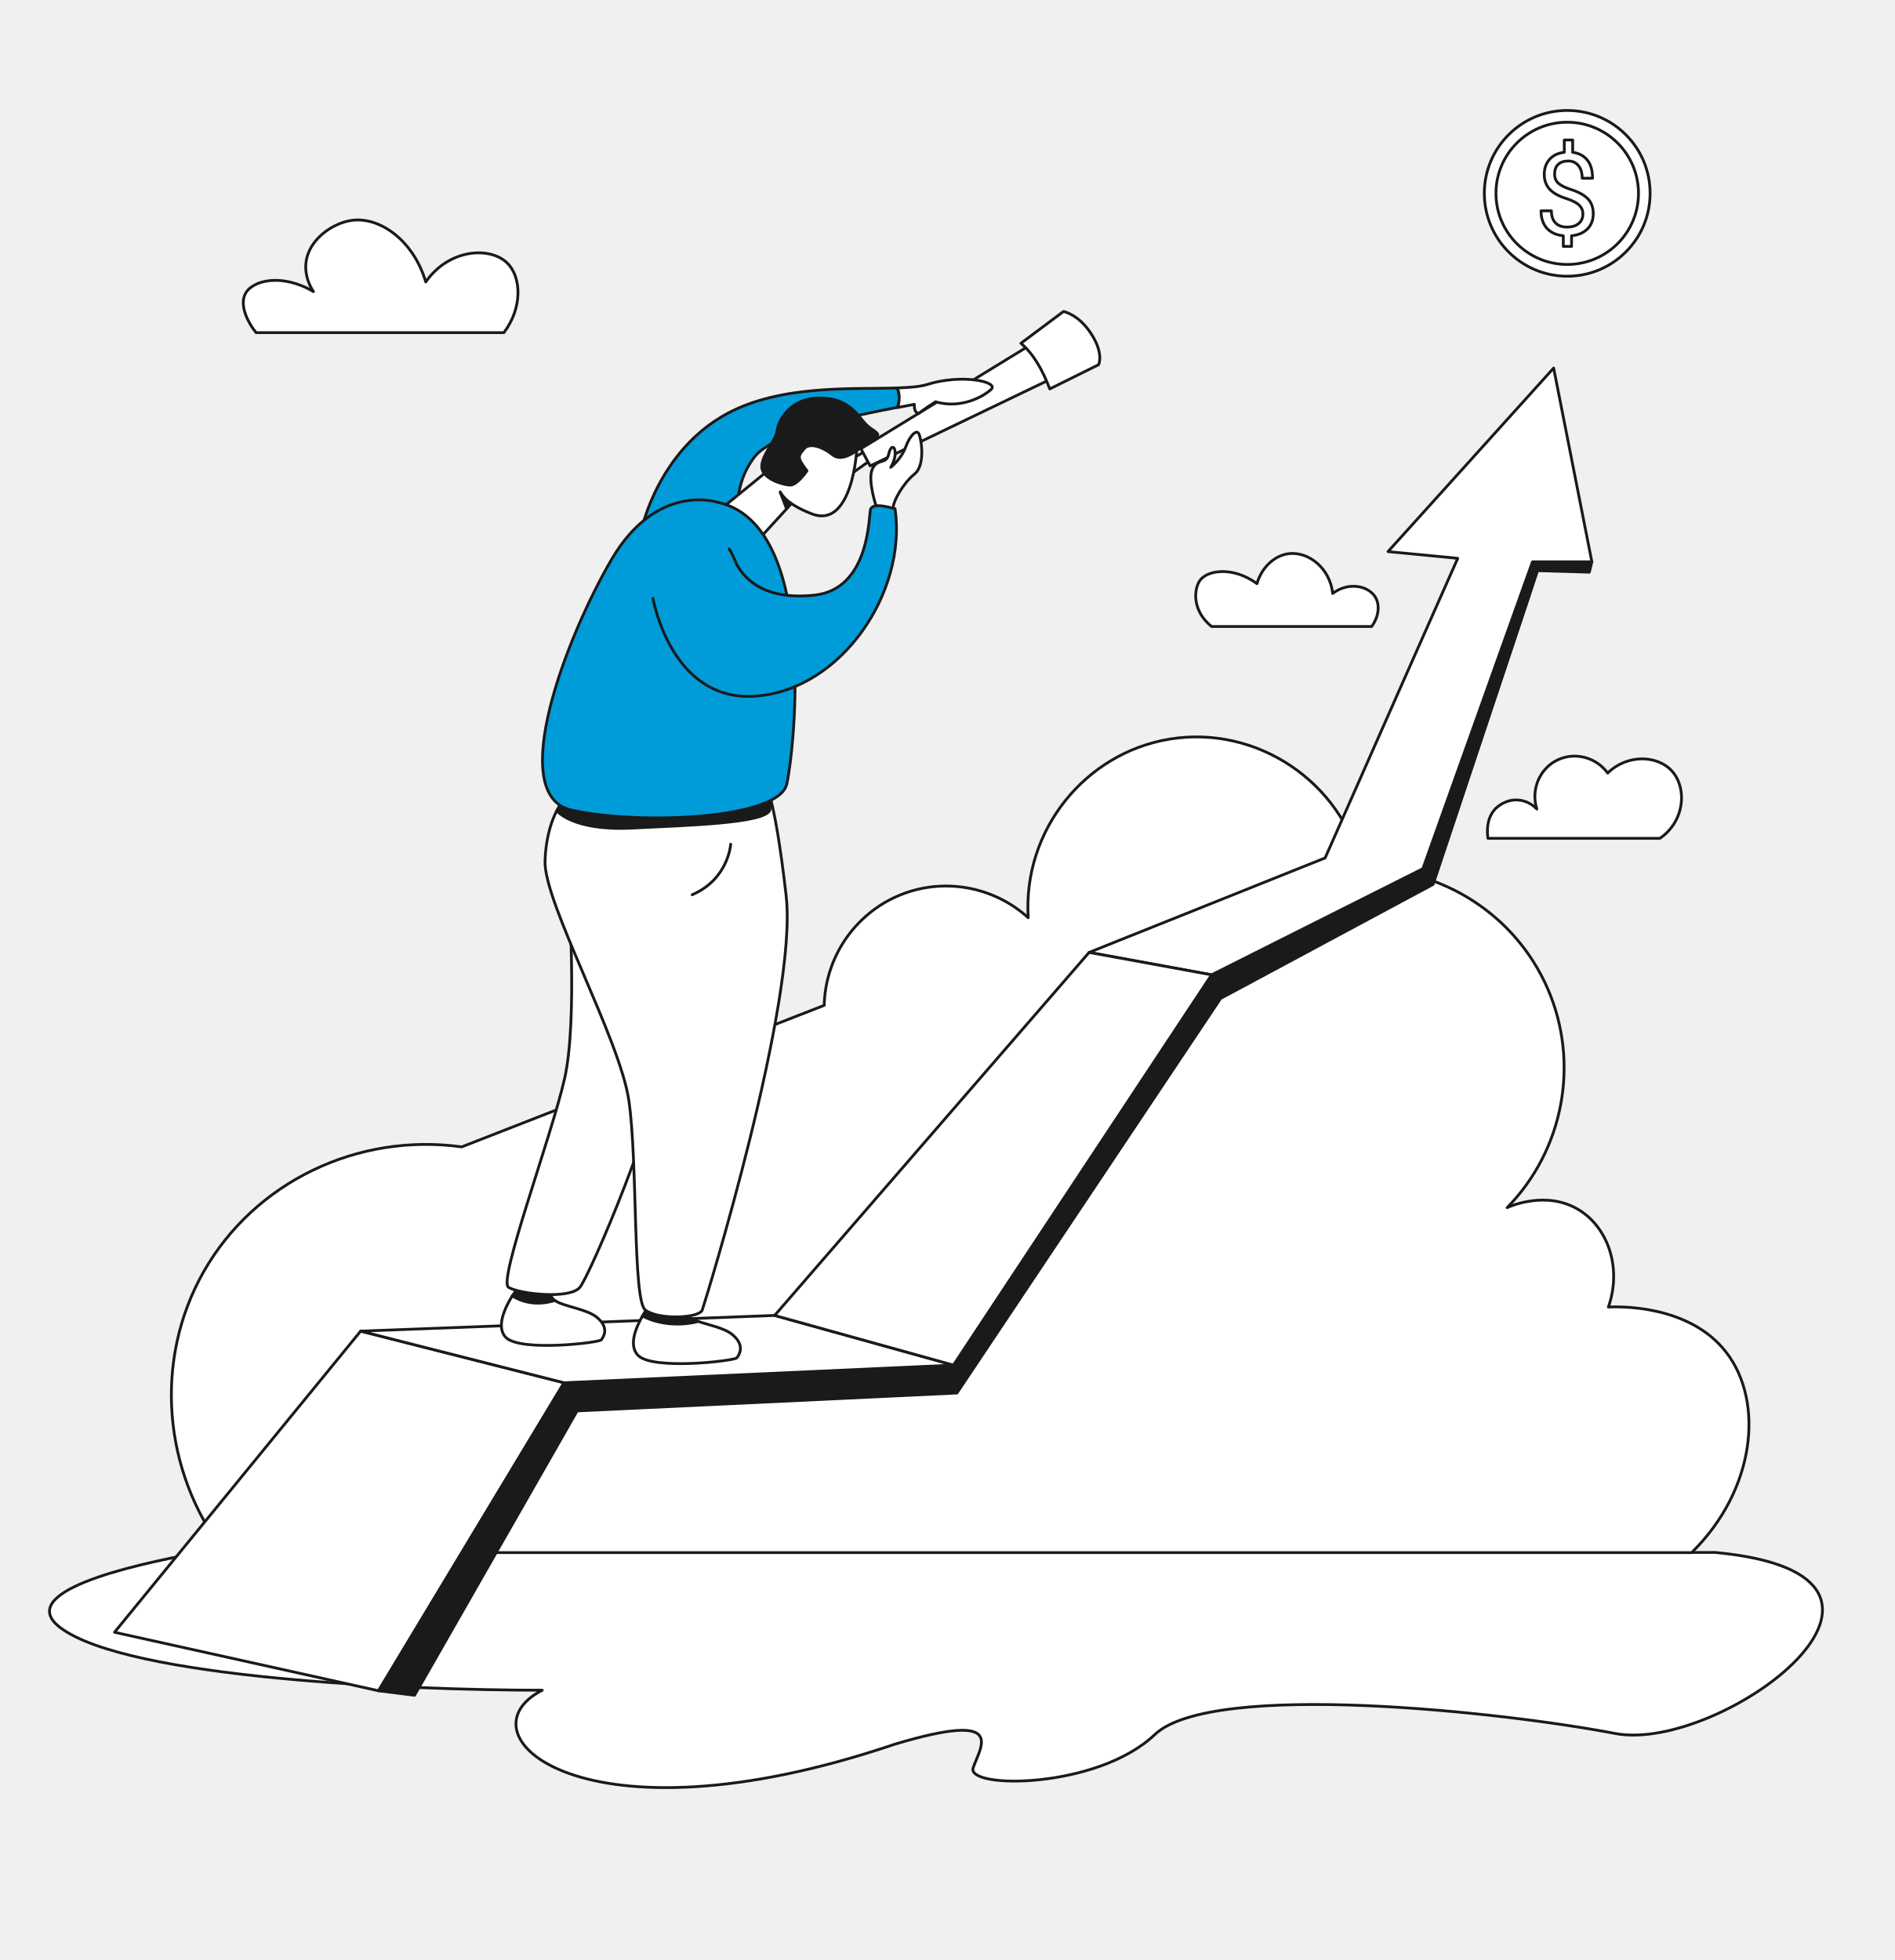
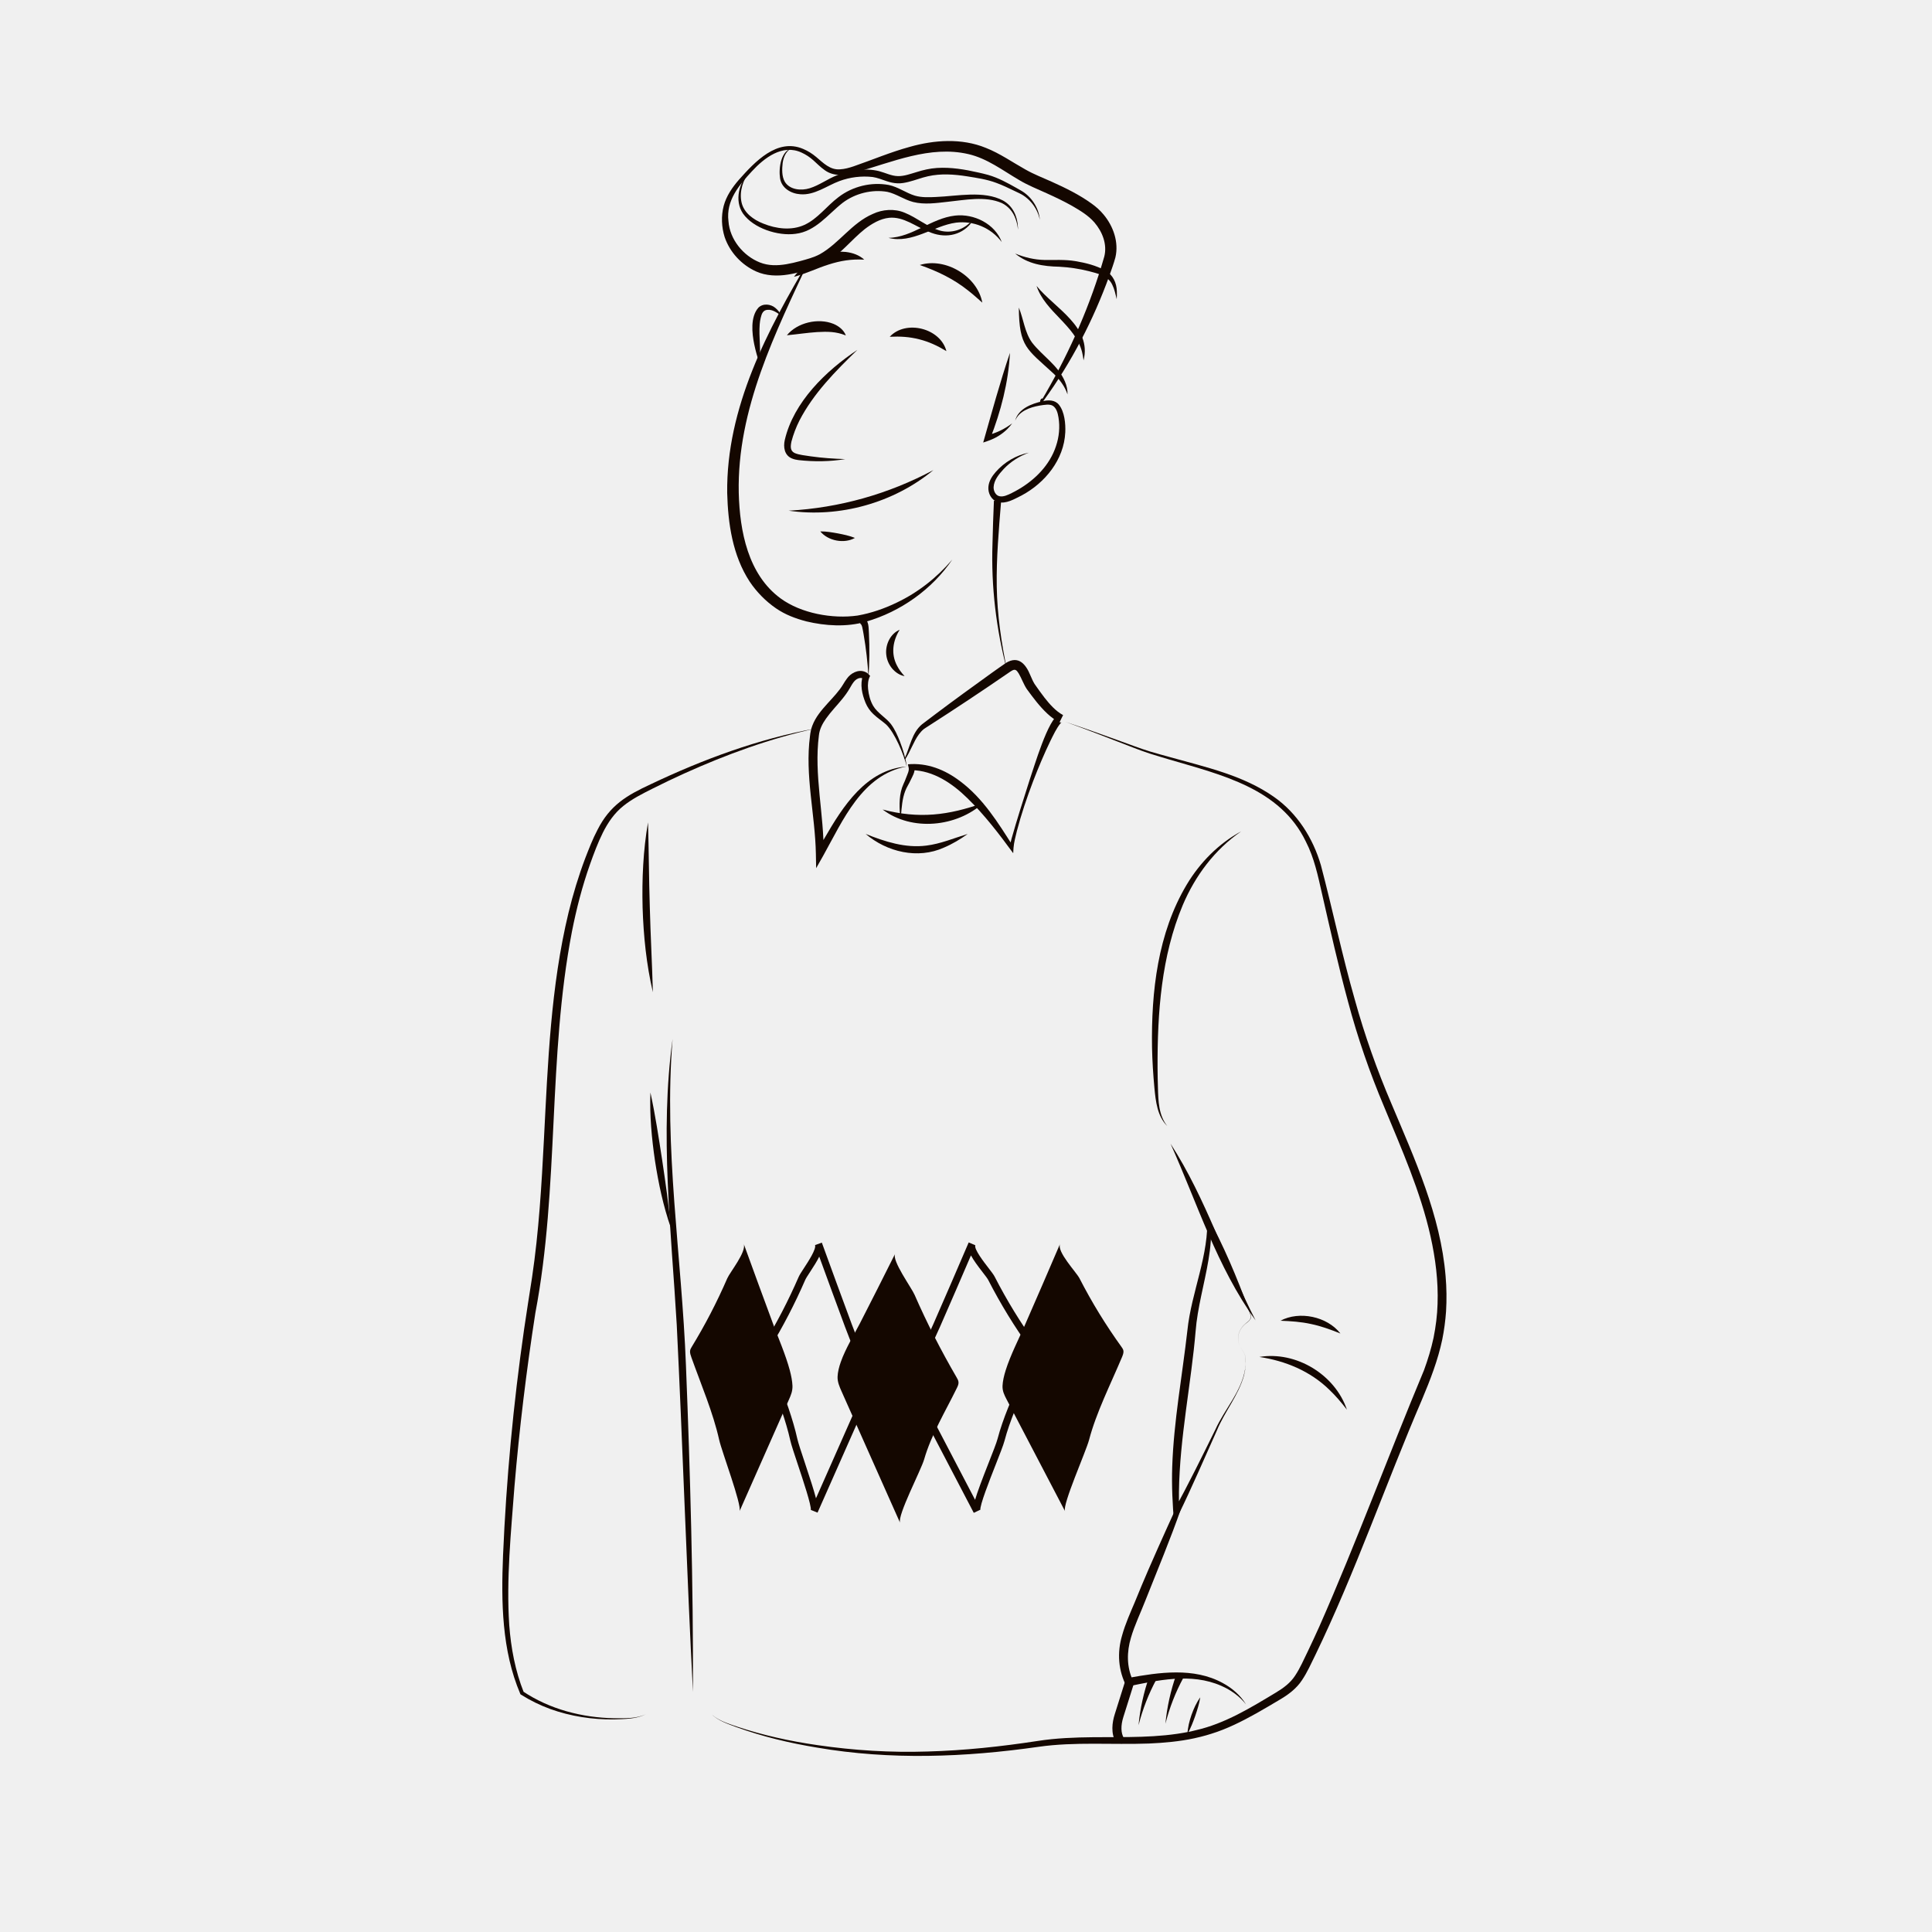
- <svg xmlns="http://www.w3.org/2000/svg" version="1.1" id="Layer_1" x="0px" y="0px" viewBox="0 0 1353 1400" style="enable-background:new 0 0 1353 1400;" xml:space="preserve">
-   <style type="text/css">
- 	.st0{fill:#FFFFFF;stroke:#1A1A1A;stroke-width:2;stroke-linecap:round;stroke-linejoin:round;stroke-miterlimit:10;}
- 	.st1{fill:#1A1A1A;stroke:#1A1A1A;stroke-width:2;stroke-linecap:round;stroke-linejoin:round;stroke-miterlimit:10;}
- 	.st2{fill:#009CD9;stroke:#1A1A1A;stroke-width:2;stroke-linecap:round;stroke-linejoin:round;stroke-miterlimit:10;}
- 	.st3{display:none;}
- 	
- 		.st4{display:inline;fill:#FFFFFF;stroke:#1A1A1A;stroke-width:2;stroke-linecap:round;stroke-linejoin:round;stroke-miterlimit:10;}
- 	.st5{display:inline;}
- 	
- 		.st6{display:inline;fill:#1A1A1A;stroke:#1A1A1A;stroke-width:2;stroke-linecap:round;stroke-linejoin:round;stroke-miterlimit:10;}
- </style>
+ <svg xmlns="http://www.w3.org/2000/svg" version="1.1" id="Layer_1" x="0px" y="0px" viewBox="0 0 2000 2000" enable-background="new 0 0 2000 2000" xml:space="preserve">
  <g>
-     <path class="st0" d="M1225.1,1108.9H143.2c-52.6,9.4-133.4,28.7-100,53.8c48.2,36.1,247.5,44.6,344.1,44.6   c-61.1,31.3,28,114.4,252,38.5c80.7-24.1,61,1.6,55.8,16.9s88.7,15.3,129.7-23.7c40.9-38.9,249.3-16.1,328.8-0.8   C1229.3,1252.7,1401,1125.3,1225.1,1108.9z" />
-     <path class="st0" d="M1233.1,966.1c-26.6-34.7-77.8-32.8-84.3-32.5c9.8-27.8-0.2-57.1-21.7-69.8c-22.7-13.4-48-2.4-50.6-1.2   c40.5-41.4,52-103.6,28.9-156.5c-22.8-52.4-75.2-86.2-132.5-85.5c-14.4-62.2-75.2-102.8-137.3-92.7   c-60.7,9.9-105.1,65.3-101.2,127.6c-25.2-22.8-61.5-29-92.7-15.7c-31.4,13.4-52.2,44.1-53,78.3c-86.3,33.7-172.6,67.4-258.9,101.1   c-74.7-10.3-148,25.3-184.3,89.1c-35.8,63-29.4,142.5,15.1,200.7h1047.7C1253.9,1064.1,1260.2,1001.3,1233.1,966.1z" />
    <g>
-       <polygon class="st0" points="257.6,950.8 81.8,1165.9 270.4,1207.7 402.9,987.7   " />
-       <polygon class="st1" points="1094.6,401.3 1082.4,435.4 1016.3,620.5 865.4,696.3 681,975.1 402.9,987.7 270.4,1207.7     296.1,1210.9 412.2,1007.8 683.5,995 871.8,713.2 1023.6,631.7 1090.7,430.3 1098.2,407.6 1125.7,408.4 1135.2,408.7 1137,401.3       " />
-       <polygon class="st0" points="1016.3,620.5 1082.4,435.4 1094.6,401.3 1137,401.3 1109.7,262.9 991.4,394 1041.2,398.8 1003,485     946.5,612.8 777.9,680.3 865.4,696.3   " />
-       <polygon class="st0" points="681,975.1 553.3,939.6 257.6,950.8 402.9,987.7   " />
-       <polygon class="st0" points="865.4,696.3 777.9,680.3 553.3,939.6 681,975.1   " />
-     </g>
-     <path class="st0" d="M1185.6,598.8c-40.9,0-81.9,0-122.8,0c0,0-2.6-13,5.3-21.1c0.9-0.9,7.3-7.2,16.8-6.2   c7.2,0.7,11.6,5.1,12.8,6.4c-4.5-14.1,2.2-29.4,15.3-35.3c12.2-5.6,27.2-1.6,35.3,9.6c13.9-13.6,35-12.8,45.4-2   C1205.2,562.2,1203.7,586.4,1185.6,598.8z" />
-     <path class="st0" d="M865.4,447.5c36.6,0,77.7,0,114.3,0c5-6.7,6.1-15.1,2.7-20.9c-4.9-8.2-19.2-11.3-30.5-2.7   c-2-18.3-17.5-30.2-31.6-28.4c-10.2,1.4-19.2,9.9-22.5,21.4c-17.4-12.8-36.4-9.7-41.2-1.6C852.3,422.5,852.3,437.1,865.4,447.5z" />
-     <path class="st0" d="M182.9,237.6c59,0,118,0,177,0c13.4-17.7,12.6-39.6,2.5-49.6c-12.1-12.1-41.7-10.5-58.3,13.4   c-8.8-29.8-33.1-47.1-53.5-43.9c-13.2,2.1-30.4,13.6-32.1,30.5c-0.9,9.2,3,16.7,5.4,20.3c-22.1-13.1-43.5-8.5-48.7,1.6   C171.4,217.1,175.5,228.3,182.9,237.6z" />
-     <g>
-       <polygon class="st0" points="621.1,320.5 605.9,329.3 607.7,338.7 623.9,327.2   " />
-       <polygon class="st0" points="614.9,320.5 763.7,229.4 780.8,256.2 621.5,332.8   " />
-       <path class="st0" d="M729.2,245.2c9.3,7.9,15.6,19.5,20.6,32.6l34.9-17.3c0,0,3.9-7.8-5.2-21.9c-9.1-14.2-19.9-16.1-19.9-16.1    L729.2,245.2z" />
-       <path class="st2" d="M640.9,277.1c-32,1.1-82.6-2.5-121.3,18.2C470,321.9,458.3,378,458.3,378l69.2-4.2c0,0-5.4-25.5,11.4-47.4    c14-18.1,74.6-30.2,102-35.4C642.7,286.7,642.6,281.7,640.9,277.1z" />
-       <path class="st0" d="M662.7,274.5c-5.3,1.7-12.8,2.3-21.7,2.6c1.7,4.6,1.7,9.5,0.1,14c5.7-1.1,9.9-1.9,12-2.3    c-0.4,6.8,3.3,6.4,3.3,6.4s2.2-2.1,11.8-8.2c17.9,5.2,33.7-3.4,39.7-8.8C713.8,272.7,687.2,266.9,662.7,274.5z" />
-       <path class="st1" d="M396.3,928.9c-1.5-1.1-2.5-2.3-2.7-3.7c-1-7.8-24.6-4.1-24.6-4.1s-1.3,1.8-3.1,4.6    C375.1,931.5,386.2,932.1,396.3,928.9z" />
-       <path class="st0" d="M426.4,941c-7.3-6.1-23.6-7.6-30.1-12.1c-10.1,3.2-21.1,2.6-30.4-3.3c-4.6,7.4-12,21.9-4.7,29.6    c10.1,10.6,66.8,3.9,68.3,1.8S435.5,948.6,426.4,941z" />
-       <path class="st1" d="M498.7,943.8c-5.2-1.8-9.2-3.8-9.6-6.9c-1.1-8-25.4-4.3-25.4-4.3s-2.3,3-4.8,7.3    C470.5,946.1,485.8,947.2,498.7,943.8z" />
-       <path class="st0" d="M523.1,953.3c-5.6-4.7-16.5-6.8-24.4-9.4c-13,3.4-28.2,2.2-39.8-3.9c-4.6,8.1-10.1,20.8-3.3,28    c10.4,11,69,4,70.7,1.9C527.9,967.7,532.5,961.1,523.1,953.3z" />
-       <path class="st0" d="M405.9,633.7c0,0,7,94.7-2.7,137s-47.6,144-40,148.8s43.8,8.8,51,0s57.5-126,61.7-173    S405.9,633.7,405.9,633.7z" />
-       <path class="st0" d="M402.1,572.2c0,0-11.8,13.1-12.8,42.7c-1.1,29.6,53.5,127,59.9,171.4s2.6,142.2,11.7,149.4s38.6,6,40.7,0    s68.5-220.6,59.9-296S546,558.9,546,558.9L402.1,572.2z" />
-       <path class="st0" d="M521.9,603c0,0-1.5,24.9-27.5,36.1" />
-       <path class="st1" d="M397.7,579.1c0,0,11.1,14.5,53.5,12.4s94.3-3.5,98.6-12.7c1.4-10.6,1.4-10.6,1.4-10.6l-3.8-5    c0,0-143.6,4.3-143.6,5.4S397.7,579.1,397.7,579.1z" />
-       <path class="st0" d="M557.3,351.4c0,0,2.9,8,21.7,15.3c29.4,12.6,33.5-44.7,32.9-48.7c-0.5-4-4.8-15.3-28.4-16.3    S548.7,336,548.7,336s-36.9,30.2-38,30.8l29.7,20.1l24.8-27.1" />
-       <path class="st1" d="M557.4,351.9l4,10.5l3.4-2.3C562.1,359.6,560.1,355.5,557.4,351.9z" />
-       <path class="st1" d="M576.4,336.3c0,0-7,10.4-12.2,10.2c-5.2-0.2-19.9-4.6-20.1-13s10.2-19.1,11-26.1s9.6-24.1,32.3-23.1    s26.1,16.1,34.3,21.5s5.8,5.2,0,8.8c-5.8,3.6-18.5,17.1-27.1,10.2c-8.6-6.8-16.8-8.1-19.9-4.6    C569.9,325.7,568.9,326.5,576.4,336.3z" />
-       <path class="st0" d="M625.8,361.5c0,0-6.3-18.6-2.7-26.5s9.9-2.9,11.6-10.4c1.7-7.5,4.8-5.8,4.7-0.7c-0.1,5.1-3.2,9.9-3.2,9.9    s7.2-5.4,10.6-14.3c3.3-8.9,7.5-12.2,9.2-10.2s5.6,22.5-2.8,29.3S638.1,358,638,362.3C637.9,366.5,625.8,361.5,625.8,361.5z" />
-       <path class="st2" d="M511.9,358.6c0,0-42.8-13.9-74.9,40.7s-76,168.6-28.9,179.3s148.3,7,153.9-18.7S585,373.4,511.9,358.6z" />
-       <path class="st2" d="M466.4,427.4c0,0,12.8,74.7,73.9,69.8c61-4.8,107.6-74.4,99-133.8c-13.4-3.7-15.9-2.1-17.4,0    s0.5,57.3-40.1,61.7c-40.5,4.4-52-16.1-55.4-21.5c-4.6-11-5.6-11.4-5.6-11.4" />
+       <path fill="#140700" d="M838.66,267.33C802.83,344,762.88,423.53,764.75,510.2c1.01,39.8,9.68,84.55,43.23,109.2    c21.18,15.58,53.92,21.52,79.82,17.82c14.03-2.49,27.68-7.2,40.5-13.41c21.9-10.4,41.48-25.78,57.5-44.53    c-20.86,30.78-53.55,54.02-89.5,64.32c-19.86,5.74-41.8,4.39-61.74-0.38c-11.06-2.94-21.68-6.88-31.26-13.49    c-10.74-7.39-20.01-16.86-27.28-27.7c-17.65-27.02-22.4-60.09-23.23-91.64C751.75,422.04,794.54,341.25,838.66,267.33    L838.66,267.33z" />
    </g>
    <g>
-       <ellipse class="st0" cx="1119.4" cy="138.1" rx="59.2" ry="59.2" />
-       <ellipse class="st0" cx="1119.4" cy="138.1" rx="50.9" ry="50.8" />
+       <path fill="#140700" d="M887.55,362.2c-22.61,21.93-45.52,45.1-60.01,73.2c-3.48,6.92-6.27,14.25-8.21,21.56    c-1.12,5.2-1.43,9.66,3.19,11.98c5.02,2.18,11.17,2.46,16.65,3.44c11.89,1.69,23.77,2.49,35.82,2.89    c-15.93,2.63-32.22,2.81-48.46,1.01c-2.1-0.28-4.33-0.68-6.61-1.64c-7.92-3.17-9.2-11.78-7.52-19.15    C821.48,416.24,855.07,383.76,887.55,362.2L887.55,362.2z" />
+     </g>
+     <g>
+       <path fill="#140700" d="M816.43,528.66c52.6-2.94,103.37-17.23,149.83-42.05C925.37,520.54,869,536.32,816.43,528.66    L816.43,528.66z" />
+     </g>
+     <g>
+       <path fill="#140700" d="M1050.84,435.51c3.26-12.43,17.03-17.64,28.4-20.14c5.81-1.48,12.85-1.56,16.96,3.62    c5.84,7.2,7,19.67,6.57,28.62c-1.33,28.26-20.95,52.32-45.17,65.27c-7.45,3.61-16.1,9.21-24.85,6.78    c-6.56-1.94-10.15-9.23-9.56-15.67c0.48-6.02,3.81-11.08,7.57-15.39c8.88-10.17,21.32-17.5,34.39-20.01    c-9.98,3.61-18.98,9.37-26.07,16.85c-4.96,5.41-10.11,11.49-10.5,18.84c-0.12,3.91,2.02,8.47,5.93,9.38    c4.23,0.99,8.82-1.29,12.85-3.28c2.31-1.13,4.56-2.38,6.78-3.65c17.46-10.09,32.64-25.46,39.01-44.87    c3.22-9.52,4.25-19.81,2.59-29.72c-0.72-4.44-2.01-9.48-5.72-11.97c-3.3-2.21-8.91-1.08-13.93-0.3    C1066.15,421.66,1055.1,425.44,1050.84,435.51L1050.84,435.51z" />
+     </g>
+     <g>
+       <path fill="#140700" d="M894.04,639.01c5.74,3.73,5.02,10.9,5.47,16.69c0.75,15.07,0.58,30.23-0.46,45.25    c-0.83-15-2.52-29.87-5.1-44.63c-0.38-1.99-0.9-5.3-1.38-7.14c-0.42-1.51-0.99-3.2-2.24-3.69    C890.33,645.48,894.04,639.01,894.04,639.01L894.04,639.01z" />
+     </g>
+     <g>
+       <path fill="#140700" d="M1036.36,518.8c-2.39,29.37-5.01,58.74-4.53,88.21c0.46,29.47,4.79,58.77,10.86,87.61    c-11.44-42.96-16.8-87.46-15.26-131.93c0.28-14.81,0.88-29.59,1.48-44.35L1036.36,518.8L1036.36,518.8z" />
+     </g>
+     <g>
+       <path fill="#140700" d="M849.16,550.1c6.47-0.04,12.07,1.01,18.17,2.07c6.08,1.21,11.67,2.28,17.68,4.68    C873.99,563.16,857.16,559.96,849.16,550.1L849.16,550.1z" />
+     </g>
+     <g>
+       <path fill="#140700" d="M952.19,274.33c26.46-8.26,59.66,11.67,64.69,38.96c-5.22-4.62-9.94-8.88-14.9-12.72    C986.88,288.58,970.51,280.79,952.19,274.33L952.19,274.33z" />
+     </g>
+     <g>
+       <path fill="#140700" d="M1005.12,231.2c-10.95,13.36-28.17,15.65-43.72,8.67c-13.52-5.27-25.98-15.87-40.99-14.41    c-9.25,0.94-17.8,6.04-25.19,11.69c-13.72,10.88-25.39,26.45-41.26,35.34c-7.1,3.94-15.2,6.23-22.74,8.3    c-5.02,1.35-10.17,2.63-15.51,3.44c-10.79,1.76-22.74,1.41-32.92-3.2c-15.17-6.83-27.28-19.91-32.64-35.64    c-3.22-10.35-3.73-21.64-1.01-32.17c2.74-10.39,9.01-19.34,15.89-27.27c16.28-18.26,39.34-43.27,66.34-31.81    c4.96,2.07,9.5,4.95,13.54,8.35c7.46,6.28,14.46,13.65,24.72,12.79c4.64-0.22,9.35-1.53,14.07-3.11    c19.27-6.65,38.36-14.78,58.16-20.16c25.36-7.21,53.65-9.17,78.65,1.06c14.51,5.68,27.83,15.06,40.97,22.38    c8.82,5.03,18.01,8.51,27.22,12.67c14.19,6.38,28.58,13.4,41.38,22.66c4.55,3.26,8.83,7.04,12.38,11.38    c10.09,12.05,15.88,28.64,12.2,44.32c-1.71,6.36-4.02,12.57-6.19,18.78c-16.57,45.93-39.28,89.73-67.98,129.26    c0,0-1.12,1.56-1.12,1.56c-0.21,0.27-0.31,0.48-0.68,0.88c-0.36,0.3-0.88,0.61-1.45,0.26c-0.44-0.33-0.48-0.59-0.56-0.98    c-0.05-1.62,0.53-3.37,2.24-3.89c0,0,0.34,1.16,0.34,1.16c-0.81,0.28-1.19,1.71-1.02,2.44c-0.01,0.08,0.14,0.11-0.15-0.14    c-0.25-0.18-0.52-0.07-0.62-0.03c0.73-1.28,4.38-7.48,5.23-8.95c25.6-44.49,46.28-91.89,60.45-141.23    c3.19-12.55-1.87-25.61-10.24-35.35c-6.27-7.21-14.48-12.11-22.7-16.9c-8.59-4.88-17.64-9.19-26.85-13.35    c-9.38-4.28-19.31-8.2-28.15-13.52c-17.45-10.17-33.23-22.47-52.81-26.97c-39.73-9.18-78.94,8.44-116.76,19.02    c-10.33,3.09-22.47,4.52-31.86-2.36c-4.53-3.13-8.09-6.94-11.82-10.23c-3.68-3.27-7.81-6.02-12.22-8    c-19.66-9.1-38.5,5.39-51.39,19.4c-13.5,14.58-26.87,30.37-24.26,51.55c1.33,18.93,15.28,35.96,32.56,42.81    c8.75,3.49,18.05,3.36,27.32,1.82c4.75-0.82,9.55-1.94,14.38-3.25c7.19-1.99,14.06-3.72,20.43-7.15    c19.97-11.25,33.04-32.33,54.78-41.67c10-4.76,22.51-5.63,32.82-1.3c13.24,5.29,23.72,15,37.41,18.76    c10.73,2.61,22.51-0.7,30.4-8.51C1004.21,230.4,1005.12,231.2,1005.12,231.2L1005.12,231.2z" />
+     </g>
+     <g>
+       <path fill="#140700" d="M1050.86,262.46c9.87,4.06,20.02,6.4,30.19,6.65c10.42,0.14,21.45-0.58,31.93,1.17    c10.8,1.8,21.56,4.42,31.21,9.81c7.98,4.46,11.78,12.74,11.96,21.59c0.13,2.7,0.04,5.37-0.15,8.04    c-1.24-5.18-2.3-10.43-4.55-14.88c-4.3-9.46-15.28-11.77-24.46-14.18c-9.99-2.49-20.16-4-30.45-4.55    C1079.92,275.76,1064.04,273.34,1050.86,262.46L1050.86,262.46z" />
+     </g>
+     <g>
+       <path fill="#140700" d="M1073.04,296c18.49,22.83,57.57,42.32,48.64,77.09c-0.37-2.92-0.78-5.8-1.51-8.63    C1113.09,336.54,1082.05,323.08,1073.04,296L1073.04,296z" />
+     </g>
+     <g>
+       <path fill="#140700" d="M1045.5,365.28c-1.59,30.65-9.43,60.74-20.63,89.22c0,0-3.57-3.76-3.57-3.76    c4.68-1.04,9.28-2.65,13.72-4.75c4.51-2.12,8.76-4.75,12.8-7.75c-1.47,2.09-3.16,4.03-4.99,5.85    c-5.58,5.54-12.42,9.68-19.91,12.27c0,0-5.12,1.76-5.12,1.76C1026.7,427.04,1035.09,395.93,1045.5,365.28L1045.5,365.28z" />
+     </g>
+     <g>
+       <path fill="#140700" d="M894.65,268.8c-13.11-0.78-24.51,1.1-36.58,4.95c-12.18,3.79-23.43,9.52-36.2,12.81    c12.46-16.26,32.73-27.82,53.67-25.74C882.52,261.61,889.54,264.06,894.65,268.8L894.65,268.8z" />
+     </g>
+     <g>
+       <path fill="#140700" d="M1054.69,318.4c4.99,12.25,5.98,25.37,13.56,36.06c10.53,13.8,27.08,23.62,34.15,40.44    c1.81,4.25,2.85,8.87,2.68,13.37c-2.81-8.57-8.18-15.28-14.21-21.32C1062.82,361.02,1055.1,359.47,1054.69,318.4L1054.69,318.4z" />
+     </g>
+     <g>
+       <path fill="#140700" d="M809.33,327.13c-4.53-3-9.31-7-14.98-6.39c-4.45,0.32-5.89,4.15-6.8,8.04c-0.58,2.15-0.92,4.64-1.12,6.87    c-1.03,13.26,1.54,27.16-0.26,40.7c-2.11-6.7-4.03-13.26-5.43-20.1c-2.27-11.34-4.09-28.03,4.25-37.63    c4.77-4.89,12.84-3.94,17.63,0.11C805.5,321.07,807.52,324,809.33,327.13L809.33,327.13z" />
+     </g>
+     <g>
+       <path fill="#140700" d="M844.47,754.08c-47.06,10.28-92.48,26.89-136.29,46.69c-10.95,4.95-21.78,10.16-32.51,15.55    c-10.74,5.39-21.46,10.76-30.51,18.1c-9.14,7.33-15.82,17.03-21.04,27.48c-5.17,10.34-9.55,22.11-13.43,33.06    c-7.92,22.39-13.99,45.92-18.59,69.24c-25.15,130.22-13.11,264.75-37.93,395.16c-9.23,59.41-16.49,119.12-21.57,179.04    c-3.59,47.76-8.58,95.95-5.44,143.79c1.78,23.8,6.21,47.49,15.04,69.67c0,0-0.74-0.89-0.74-0.89    c27.65,18.48,61.1,27.1,94.18,27.76c11.01,0,22.55,0.56,32.83-4.05c-10.13,4.98-21.79,4.84-32.83,5.23    c-22.4,0.31-44.91-3.15-66.04-10.76c-10.56-3.87-20.75-8.84-30.3-14.88c0,0-0.49-0.31-0.49-0.31l-0.25-0.58    c-19.18-45.02-19.77-95.26-17.81-143.32c3.35-78.36,10.63-156.53,21.82-234.16c1.63-11.57,6.34-41.52,8.22-53.59    c7.05-47.5,9.85-95.51,12.32-143.5c4.06-78.26,6.95-157.37,25.4-233.89c4.62-19.07,10.41-38.15,17.34-56.52    c3.76-9.67,7.79-20.14,12.68-29.37c12.94-25.48,30.03-35.56,54.98-47.14C727.91,786.02,785.06,764.88,844.47,754.08L844.47,754.08    z" />
+     </g>
+     <g>
+       <path fill="#140700" d="M1017.95,831.18c-27.56,25.05-74.01,29.74-104.23,6.84C951.18,847.87,981.9,844.15,1017.95,831.18    L1017.95,831.18z" />
+     </g>
+     <g>
+       <path fill="#140700" d="M736.97,1774.96c7.24,6.42,16.68,9.2,25.64,12.31c27.18,9.08,55.28,15.21,83.61,19.28    c37.78,5.5,75.95,7.86,114.1,6.6c38.13-1.04,76.12-5.13,113.83-10.91c19.12-2.99,38.48-3.69,57.65-3.89    c33.31-0.29,66.64,0.96,99.35-5.68c0,0,1.73-0.32,1.73-0.32s1.71-0.42,1.71-0.42s3.41-0.84,3.41-0.84    c29.92-6.77,56.7-23.23,82.86-38.98c7.87-4.73,14.97-9.97,19.94-17.66c5.08-7.65,8.9-16.52,12.97-24.85    c4.07-8.41,8.21-17.47,12.04-25.93c38.4-87.01,71.52-177.3,108.31-265.24c4.05-11.09,7.49-22.27,9.93-33.75    c2.25-11.29,3.79-23.27,4.11-34.78c0.85-23.51-2.15-47.07-7.26-69.99c-10.4-46.51-29.79-89.94-48.04-134.15    c-14.91-35.31-27.55-71.83-37.39-108.9c-10.06-36.98-18.39-74.37-26.92-111.68c-4.19-18.53-8.05-37.07-16.75-54    c-26.55-55.04-87.31-69.02-141.08-84.86c-6.86-2.09-13.81-4.07-20.61-6.25c-11.38-3.72-22.45-8.38-33.64-12.58    c-17.84-6.89-35.65-13.85-53.68-20.25c18.18,5.95,36.17,12.48,54.17,18.93c11.27,3.96,22.36,8.37,33.78,11.85    c6.79,2.08,13.94,3.91,20.69,5.82c36.73,10.27,75.49,18.72,107.27,41.03c24.17,16.83,40.6,42.92,48.73,70.96    c12.22,46.31,21.93,93.16,35.09,139.09c10.19,36.8,22.91,72.58,37.92,107.7c24.02,57.07,50.87,115.64,56.03,178.41    c1.05,12.04,1.21,24.45,0.48,36.5c-0.67,9.51-2.01,19.71-3.91,29.05c-4.48,21.4-12.46,41.87-20.86,61.9    c-37.74,87.69-68.86,178.61-110.59,264.89c-4.37,8.79-8.17,17.59-13.74,25.87c-5.5,8.52-14.1,15.02-22.64,20.01    c-8.28,4.92-16.47,9.81-24.89,14.53c-14.75,8.23-30.13,16.01-46.38,21.01c-2.49,0.79-8.08,2.48-10.57,3.02    c-1.64,0.33-5.44,1.32-7.12,1.67c-15.3,3.32-31.26,4.72-46.89,5.41c-38.22,1.41-76.46-1.97-114.3,3.4    c-75.83,10.86-153.45,13.88-229.21,0.82c-28.35-4.66-56.43-11.34-83.45-21.16C753.48,1784.61,744.05,1781.56,736.97,1774.96    L736.97,1774.96z" />
+     </g>
+     <g>
      <g>
-         <g>
-           <path class="st0" d="M1130.6,152.8c0-2.5-0.9-4.5-2.6-6.2s-4.6-3.2-8.7-4.6c-5.7-1.7-9.8-4-12.4-6.8s-3.9-6.3-3.9-10.6      c0-4.4,1.3-8,3.8-10.8s6-4.5,10.5-5V100h6v8.8c4.5,0.6,8,2.5,10.5,5.6s3.7,7.5,3.7,12.9h-7.4c0-3.8-0.9-6.8-2.7-9      c-1.8-2.2-4.2-3.3-7.2-3.3c-3.2,0-5.6,0.8-7.3,2.5c-1.7,1.6-2.5,3.9-2.5,6.9c0,2.7,0.9,4.9,2.7,6.5c1.8,1.6,4.7,3.1,8.8,4.4      c4.1,1.3,7.2,2.8,9.5,4.4c2.3,1.6,4,3.4,5,5.5c1.1,2.1,1.6,4.6,1.6,7.4c0,4.5-1.4,8.1-4.1,10.9c-2.7,2.7-6.5,4.4-11.4,4.9v7.6      h-5.9v-7.6c-5-0.5-8.8-2.2-11.7-5.3c-2.8-3.1-4.2-7.3-4.2-12.5h7.4c0,3.7,1,6.6,2.9,8.6s4.7,3,8.3,3c3.5,0,6.2-0.8,8.2-2.5      C1129.6,158,1130.6,155.7,1130.6,152.8z" />
-         </g>
+         <path fill="#140700" d="M1283.97,1394.31c1.86,3.44,4.75,6.49,5.32,10.49c0.72,6.42,0.09,12.84-1.52,19.1     c-5.72,20.62-20.07,37.43-28.08,56.97c-11.38,25.36-27.14,61.72-39.3,86.35c0,0-4.89,10.03-4.89,10.03     c-1.72-19.4-2.68-39.36-2.02-58.83c1.58-47.32,10.36-94.01,15.68-140.92c4.11-40.34,22.79-78.18,20.45-119.11     c17.09,30.97,30.74,63.71,42.96,96.84c3.34,7.85,4.18,9.91-3.26,15.19C1282.14,1376.25,1279.28,1386.02,1283.97,1394.31     L1283.97,1394.31z M1283.97,1394.31c-4.76-8.37-1.88-18.03,5.24-24.01c3.97-3.13,7.14-5.26,4.7-10.81     c-12.65-31.6-26.3-63.03-43.98-92.18c0,0,3.67-1.05,3.67-1.05c1.49,25.53-5.01,50.63-10.15,75.28     c-2.55,12.29-4.84,24.47-5.78,36.77c-0.6,6.28-1.12,12.64-1.86,18.9c-6.26,56.13-17.44,111.81-15.08,168.42     c0,0-5.78-1.22-5.78-1.22c15.15-27.67,29.13-56.01,43.09-84.32c9.64-21.46,27.34-39.63,31.02-63.49c0.64-3.9,0.52-7.87,0.18-11.8     C1288.69,1400.82,1285.81,1397.75,1283.97,1394.31L1283.97,1394.31z" />
      </g>
    </g>
-   </g>
-   <g class="st3">
-     <path class="st4" d="M183.8,806.1l604.1,317.7c39.3-25.1,73.9-56.1,87.5-113.2L487.6,497.5L183.8,806.1z" />
-     <g class="st5">
-       <path class="st0" d="M668.2,1077.9c-7.8-2.1-17.9-4.2-27.7-3.9l-126.8,124c3.7-2.4,12.1-4.4,28.5,6.8    c15.8,10.7,19.3,21.5,19.3,29.2c0,6.1-2.3,10.1-2.4,10.4c0.5-0.3,1-0.6,1.5-1l107.5-80.2c-0.4,0.1-0.8,0.2-1.2,0.3    c0.4-0.1,0.8-0.2,1.2-0.3l47.9-35.7C719.9,1100.2,690.9,1084.4,668.2,1077.9z" />
-       <path class="st0" d="M665.4,1049.5l-25,24.4c9.8-0.3,19.9,1.8,27.7,3.9c22.7,6.5,51.7,22.4,47.9,49.6l42.1-31.4    C771.8,1073.1,704.9,1017.4,665.4,1049.5z" />
-       <path class="st0" d="M559.2,1244.4L559.2,1244.4L559.2,1244.4z" />
-       <path class="st0" d="M513.7,1198l-0.4,0.4l-2,2C511.4,1200.3,512.1,1199.1,513.7,1198z" />
-       <path class="st1" d="M561.6,1234c0,6.1-2.3,10.1-2.4,10.4l0,0c-14.9,8.1-58.8-26.9-47.9-44l0,0l2-2l0.4-0.4    c3.7-2.4,12.1-4.4,28.5,6.8C558.1,1215.5,561.6,1226.4,561.6,1234z" />
+     <g>
+       <path fill="#140700" d="M931.73,844.13c-0.81-10.94-1.12-22.59,3.68-32.82c0.82-1.74,1.85-4.08,2.45-5.84    c0.81-2.16,1.71-4.12,2.29-5.94c0.6-1.83,0.81-3.45,0.49-4.85l-0.8-3.48c19.97-1.77,38.35,5.53,54.03,17.48    c23.68,17.63,39.48,43.17,54.99,67.65c0,0-3.72,0.99-3.72,0.99c0.44-3.2,1.25-6.08,2.03-9.14c5.75-20.43,12.29-40.57,18.7-60.8    c4.29-12.2,19.51-64.93,30.65-67.46c1.16-0.35,2.83-0.26,3.99,0.35c0,0-3.67,7.41-3.67,7.41c-4.83-2.36-8.99-5.53-12.68-8.96    c-8.22-7.71-14.69-16.49-21.28-25.49c-3.32-5.05-5.34-11.03-8.29-16.02c-2.05-3.23-3.44-4.91-6.75-3.14    c-1.24,0.65-2.72,1.68-3.89,2.51c-26.65,18.35-56.24,37.98-83.45,55.41c-0.65,0.44-3.63,2.28-4.27,2.82    c-7.55,6.32-10.92,16.21-15.47,24.8c-1.12,2.13-2.29,4.24-3.6,6.27c0,0-0.81-0.46-0.81-0.46c5.55-11.64,7.43-26.81,18.19-35.69    c1.74-1.3,12.27-9.34,14.29-10.81c17.6-13.28,39.76-29.34,57.74-42.26c2.16-1.45,12.76-9.17,14.86-10.44    c12.88-7.87,20.48,1.3,25.15,12.77c1.43,3.2,2.62,6.18,4.36,9c3.2,4.67,6.83,9.64,10.23,14.1c5.47,6.97,11.64,14.02,19.34,18.18    c0,0-3.67,7.41-3.67,7.41c0.53,0.27,1.3,0.35,1.78,0.19c0.33-0.1,0.34-0.17,0.27-0.11c-0.15,0.07-0.56,0.44-0.92,0.84    c-4.44,5.43-7.53,12.25-10.7,18.59c-6.53,13.53-12.34,27.4-17.76,41.47c-6.44,16.9-12.27,34.08-16.84,51.58    c-1.34,5.67-3.03,11.71-3.47,17.41c0,0-0.33,5.6-0.33,5.6c-14.59-19.92-29.78-39.78-47.41-56.96    c-15.56-15.28-35.25-28.68-57.73-29.04c0,0,3.02-3.64,3.02-3.64c0.42,2.71-0.17,5.5-1.15,7.9c-0.91,2.25-2.01,4.16-2.87,6    c-0.83,1.87-2.07,4.16-3.08,5.93c-1.04,1.84-1.87,3.64-2.63,5.58c-3.03,7.9-3.58,16.67-4.34,25.12    C932.66,844.13,931.73,844.13,931.73,844.13L931.73,844.13z" />
    </g>
-     <path class="st4" d="M183.8,806.1c0,0,74.2,32.6,197.5-101.3c92.5-100.4,128.3-182.4,106.4-207.3   c-31.7-32.3-168.1,58.1-210.9,114.8C239.2,661.9,140.9,765.4,183.8,806.1z" />
-     <path class="st6" d="M198.4,790.9c0,0,67,29.4,178.2-91.5c83.4-90.7,115.8-164.6,96-187.1C444,483.2,320.9,564.8,282.2,616   C248.4,660.8,159.6,754.1,198.4,790.9z" />
-     <path class="st6" d="M867.3,1036l-6.2,13.5c0,0-13.1-19.7-33.7-33.5c6-9,6-9,6-9C845.9,1013.6,857,1023.9,867.3,1036z" />
-     <path class="st6" d="M851.9,1065.2l-8.4,11.7c0,0-13.1-19.7-33.7-33.5c6-9,6-9,6-9C828.3,1040.9,841.5,1053,851.9,1065.2z" />
-     <path class="st6" d="M828,1093.2l-11.7,8.9c-0.8,3.1-14.8-12.9-33.7-33.5c6-9,6-9,6-9C798.7,1069.9,814.9,1085.4,828,1093.2z" />
-     <path class="st4" d="M76.6,672.3c-1.3,4-0.4,7.9,1.8,8.6l43,13.6c2.3,0.7,5.2-2,6.4-6c1.3-4,0.4-7.9-1.8-8.6l-43-13.6   C80.7,665.6,77.9,668.3,76.6,672.3z" />
-     <path class="st4" d="M140.7,544.5c-2.7,3.3-3.3,7.1-1.4,8.6l35,28.4c1.9,1.5,5.5,0.1,8.2-3.2s3.3-7.1,1.4-8.6l-35-28.4   C147,539.8,143.4,541.2,140.7,544.5z" />
-     <path class="st4" d="M224.4,445.2c-3.4,2.5-5,6-3.6,8l26.5,36.5c1.4,1.9,5.3,1.5,8.7-1c3.4-2.5,5-6,3.6-8l-26.5-36.5   C231.7,442.3,227.8,442.7,224.4,445.2z" />
-     <path class="st4" d="M340.3,407.7c-4.2,0.5-7.3,2.8-7.1,5.2l5.3,44.8c0.3,2.4,3.9,3.9,8.1,3.4s7.3-2.8,7.1-5.2l-5.3-44.8   C348.1,408.7,344.5,407.2,340.3,407.7z" />
-     <path class="st4" d="M264.4,725.2c0,0-53-82.7-12.8-128.4S355.9,592,384,612S311.8,749.3,264.4,725.2z" />
+     <g>
+       <path fill="#140700" d="M938.67,793.45c-46.25,8.48-65.97,55.67-86.55,92.5c0,0-7.25,12.79-7.25,12.79l-0.27-14.79    c-0.73-40.71-11.51-81.31-6.08-122.14c0.39-3.61,1.11-7.3,2.42-10.65c3.38-8.95,9.57-16.11,15.73-22.95    c5.95-6.58,11.95-12.73,16.16-19.78c1.13-1.87,2.32-3.87,3.83-5.84c3.86-5.56,11.4-9.82,18.34-7.28c2.25,0.67,4.17,2.63,5.73,4.35    c-2.13,4.12-2.59,8.8-2.1,13.5c0.61,6.07,2.25,12.39,5.36,17.68c4.51,7.42,12.85,11.81,18.29,18.7    c4.09,5.53,6.86,11.82,9.34,18.12C934.76,776.01,937.54,784.59,938.67,793.45L938.67,793.45z M938.67,793.45    c-2.94-12.14-12.48-35.27-21.54-43.62c-4.22-3.65-8.75-6.51-13.01-10.57c-3.46-3.16-6.32-7.42-8.13-11.76    c-3.62-8.89-5.9-18.99-2.62-28.42c0,0,0.74,3.78,0.74,3.78c-0.77-0.73-1.96-1.11-3.42-1.03c-5.69,0.47-8.31,6.09-11.02,10.64    c-2.3,4.05-5.09,7.84-7.94,11.32c-5.52,6.78-11.67,13.04-16.61,20.05c-3.8,5.41-6.73,11.01-7.4,17.48    c-5.26,40.86,5.37,81.45,4.94,122.61c0,0-7.52-2-7.52-2s8.4-14.27,8.4-14.27C872.64,834.6,896.75,796.65,938.67,793.45    L938.67,793.45z" />
+     </g>
+     <g>
+       <path fill="#140700" d="M696.27,1075.61c-9.36,112.82,9.51,225.01,13.81,337.6c4.49,112.45,7.63,225.79,7.28,338.32    c-6.04-114.72-11.05-264.62-16.8-380.18C694.84,1273.05,682.79,1173.8,696.27,1075.61L696.27,1075.61z" />
+     </g>
+     <g>
+       <path fill="#140700" d="M1208.36,1165.71c-10.33-10.17-11.98-25.68-13.3-39.35c-1.29-13.96-2.21-27.97-2.48-42.02    c-0.91-57.6,5.87-118.41,36.02-168.76c13.57-22.64,32.92-42.35,56.16-54.89c-27.47,19-47.54,46.03-60.37,76.26    c-22.23,52.92-26.28,111.37-26.09,168.27c0.04,6.97,0.16,13.94,0.4,20.91C1199.07,1139.85,1199.41,1154.52,1208.36,1165.71    L1208.36,1165.71z" />
+     </g>
+     <g>
+       <path fill="#140700" d="M896.1,863.27c20.07,8.04,41.04,14.83,62.67,12.11c14.9-1.81,28.47-7.67,42.96-12.06    c-7.67,5.5-15.74,10.37-24.56,14.1C950.09,889.67,918.12,882.02,896.1,863.27L896.1,863.27z" />
+     </g>
+     <g>
+       <path fill="#140700" d="M670.83,851.3c0.86,29.4,0.92,58.6,1.85,87.93c0.76,29.34,2.38,58.49,3.18,87.89    c-6.72-28.74-9.71-58.21-10.64-87.67C664.48,909.98,665.79,880.38,670.83,851.3L670.83,851.3z" />
+     </g>
+     <g>
+       <path fill="#140700" d="M931.33,651.93c-7.15,11.39-9.09,24.89-2.87,36.89c1.93,3.87,4.55,7.49,7.96,11.1    c-4.94-0.85-9.47-3.86-12.82-7.82c-3.36-3.99-5.59-9.07-6.15-14.43C916.32,667.37,921.69,655.96,931.33,651.93L931.33,651.93z" />
+     </g>
+     <g>
+       <path fill="#140700" d="M1037.03,250.6c-11.17-14.91-29.39-22.32-47.39-20.12c-23.15,3.15-45.35,22.06-69.84,15.79    c25.26-0.71,43.87-20.25,68.94-23.09C1008.32,220.99,1029.99,231.7,1037.03,250.6L1037.03,250.6z" />
+     </g>
+     <g>
+       <path fill="#140700" d="M694.37,1270.8c-7.79-22.43-12.69-45.66-16.31-69.06c-3.45-23.43-5.62-47.07-4.77-70.8    c5.07,23.13,8.54,46.36,12.14,69.69C688.86,1223.98,692.39,1247.2,694.37,1270.8L694.37,1270.8z" />
+     </g>
+     <g>
+       <path fill="#140700" d="M921.03,348.62c16.68-17.95,52.59-8.91,58.69,14.86c-9.43-5.67-17.94-9.64-28.13-12.23    C941.41,348.66,932.02,348.09,921.03,348.62L921.03,348.62z" />
+     </g>
+     <g>
+       <path fill="#140700" d="M875.62,347.26c-10.27-4.17-19.26-4.07-29.73-3.5c-10.56,0.7-20.34,2.27-31.31,3.31    c10.7-13.16,32.43-18.18,48.15-11.84C868.21,337.5,873.51,341.58,875.62,347.26L875.62,347.26z" />
+     </g>
+     <g>
+       <path fill="#140700" d="M1325.51,1367.21c19.67-10.47,48.4-4.39,62.08,13.23c-10.18-4.07-19.82-7.62-30.35-9.82    C1346.72,1368.31,1336.46,1367.63,1325.51,1367.21L1325.51,1367.21z" />
+     </g>
+     <g>
+       <path fill="#140700" d="M1303.7,1404.71c37.91-6.3,78.36,18.2,90.62,54.57c-5.75-7.44-11.67-14.41-18.22-20.63    C1356.41,1419.42,1330.8,1408.78,1303.7,1404.71L1303.7,1404.71z" />
+     </g>
+     <g>
+       <path fill="#140700" d="M1299.77,1366.85c-39.99-55.26-60.32-121.24-88.03-182.9C1248.74,1241.02,1268.79,1306.62,1299.77,1366.85    L1299.77,1366.85z" />
+     </g>
+     <g>
+       <path fill="#140700" d="M1222.77,1561.25c-10.99,31.72-24.65,64.15-37,95.42c-4.87,12.51-11.4,26.05-15.05,38.79    c-4.35,14.63-4.47,29.99,1.94,43.96c0,0-4.71-2.43-4.71-2.43c32.02-5.81,67.84-11.13,97.77,5.24c9.79,5.25,18.46,12.8,24.16,22.15    c-6.74-8.52-15.75-14.9-25.6-19.21c-31.31-13.76-65.85-5.8-97.96,0.91c-8.78-16.73-10.04-35.21-4.7-53.18    c3.22-11.64,8.43-23.27,13.08-34.25c4.54-11.05,9.18-22.39,13.96-33.32c2.37-5.49,7.24-16.6,9.7-22.06    c6.53-14.66,13.13-29.27,19.83-43.86C1218.2,1559.42,1222.77,1561.25,1222.77,1561.25L1222.77,1561.25z" />
+     </g>
+     <g>
+       <path fill="#140700" d="M1155.47,1804.19c-5.9-9.66-4.08-21.39-1.51-29.52c2.26-7.15,4.51-14.3,6.76-21.45l4.63-14.71l8.92,2.81    l-4.63,14.71c-2.25,7.16-4.5,14.31-6.76,21.46c-2.8,8.88-2.6,16.63,0.58,21.83L1155.47,1804.19z" />
+     </g>
+     <g>
+       <path fill="#140700" d="M775.94,177.32c-6.72,8.99-10.75,20.8-8.35,31.94c2.39,11.16,12.42,18.22,22.5,22.18    c13.43,5.48,29.31,7.46,42.69,1.35c13.79-6.37,22.89-19.41,35.17-28.66c14.56-11.24,34.12-16.03,52.2-12.61    c9.65,2.04,17.83,8.27,26.94,11.02c6.95,2.01,14.57,1.74,21.87,1.37c21.83-0.84,49.39-6.96,69.47,3.73    c10.04,5.68,14.78,16.12,15.31,27.31c0,0,0.17,2.89,0.17,2.89c-0.41-2.67-0.9-5.89-1.68-8.48c-0.16-0.74-0.64-1.98-0.91-2.71    c-2.35-7.09-7.51-13.19-14.25-16.45c-17.02-7.53-38.02-3.15-56.07-1.31c-11.65,1.28-23.95,3.19-35.76,0.2    c-9.5-2.48-17.31-8.42-26.67-10.49c-16.03-2.75-33.26,1.57-46.23,11.34c-15.26,11.86-27.97,29.69-48.89,32.12    c-18.12,2.47-43.51-5.7-54.24-20.9C759.82,207.44,765.34,188.57,775.94,177.32L775.94,177.32z" />
+     </g>
+     <g>
+       <path fill="#140700" d="M821.48,153.03c-7.17,1.49-10.31,9.06-11.26,15.62c-0.73,6.34-1,13.97,2.24,19.54    c5.22,8.46,17.04,9.41,25.79,6.66c10.06-3.14,18.13-9.46,28.27-13.46c13.5-5.28,29.22-7.73,43.47-4.23    c6.7,1.79,12.76,4.97,19.43,5.16c6.67,0.13,12.83-2.25,19.26-4.13c6.79-2.17,14.17-3.89,21.37-4.32    c14.34-0.91,28.75,1.52,42.62,4.69c2.85,0.68,7.55,1.66,10.39,2.55c10.31,2.96,19.89,8.25,29.08,13.42c0,0,4.58,2.6,4.58,2.6    c10.96,6.16,18.72,18,19.72,30.45c-0.71-3.44-1.85-6.76-3.42-9.85c-3.04-6.15-7.75-11.43-13.42-15.21    c-2.29-1.64-6.56-3.48-9.14-4.74c-6.32-3.05-12.59-6.09-19.03-8.44c-9.65-3.66-20.07-5.15-30.2-6.79    c-13.39-2.11-27.23-3.1-40.53-0.1c-6.75,1.48-13.24,4.12-20.11,5.82c-3.69,0.92-7.58,1.69-11.42,1.51    c-4-0.14-7.83-1.09-11.29-2.24c-5.14-1.68-9.4-3.53-14.49-4.3c-11.55-1.32-23.57,0.15-34.48,4.23    c-12.84,4.74-25.75,14.88-40.44,13.62c-9.65-0.62-19.48-6.38-20.97-16.6C805.91,173.86,808.37,154.72,821.48,153.03L821.48,153.03    z" />
+     </g>
+     <g>
+       <path fill="#140700" d="M870.38,1409.92c-1.86,5.27-3.11,10.41-3.32,15.15c-0.24,5.36,1.98,10.49,4.17,15.39    c20.17,45.3,40.34,90.6,60.51,135.9c-2.91-7.64,21.7-54.41,24.93-65.62c7.39-25.66,22.1-49.82,33.85-73.82    c0.94-1.92,1.9-3.95,1.73-6.08c-0.14-1.79-1.06-3.4-1.96-4.95c-16.19-27.87-30.52-55.85-43.56-85.58    c-3.32-7.58-23.64-35.33-20.12-42.38c-12.08,24.2-24.29,48.33-36.63,72.4C884.45,1381.12,875.29,1395.98,870.38,1409.92z" />
+     </g>
+     <g>
+       <path fill="#140700" d="M1041.14,1418.32c-1.86,5.89-3.11,11.45-3.32,16.26c-0.24,5.44,1.98,9.83,4.17,14    c20.17,38.59,40.34,77.19,60.51,115.78c-2.91-6.68,21.7-61.62,24.93-73.91c7.39-28.12,22.1-57.17,33.85-85.07    c0.94-2.23,1.9-4.58,1.73-6.65c-0.14-1.74-1.06-3.05-1.96-4.3c-16.19-22.49-30.52-45.71-43.56-71.1    c-3.32-6.47-23.64-27.47-20.12-35.69c-12.08,28.21-24.29,56.41-36.63,84.58C1055.21,1384.84,1046.05,1402.75,1041.14,1418.32z" />
+     </g>
+     <g>
+       <path fill="#140700" d="M1008.05,1566.09l-60.51-115.78c-2.17-4.16-4.88-9.33-4.59-15.9c0.22-4.81,1.36-10.44,3.49-17.21l0,0    c3.65-11.57,9.48-24.15,14.62-35.24c1.87-4.03,3.63-7.84,5.12-11.24c12.2-27.85,24.51-56.3,36.61-84.54c0,0,0-0.01,0.01-0.02    l6.86,2.94c0,0,0,0,0,0.01c-1.61,3.81,8.91,17.41,13.4,23.22c3.06,3.96,5.48,7.09,6.61,9.29c12.69,24.7,26.85,47.81,43.27,70.62    c0.96,1.34,2.43,3.37,2.65,6.18c0.25,3.04-1.01,6.01-2.01,8.4c-3.09,7.34-6.44,14.88-9.68,22.18c-9.15,20.61-18.62,41.93-24,62.39    c-1.19,4.52-4.94,14.06-9.29,25.12c-6.18,15.71-16.53,42.01-15.73,46.62c0,0-0.02-0.1-0.09-0.26L1008.05,1566.09z M953.56,1419.44    c-1.91,6.06-2.97,11.2-3.15,15.3c-0.21,4.55,1.8,8.39,3.74,12.1l55.26,105.74c2.39-8.16,7-20.42,14.24-38.81    c4.09-10.38,7.95-20.19,9.02-24.28c5.53-21.05,15.12-42.64,24.39-63.52c3.23-7.26,6.56-14.78,9.62-22.05    c0.65-1.55,1.55-3.68,1.45-4.91c-0.06-0.69-0.52-1.37-1.27-2.42c-16.65-23.12-30.99-46.54-43.85-71.57    c-0.81-1.58-3.27-4.77-5.88-8.13c-4.95-6.4-9.27-12.2-12-17.3c-10.65,24.8-21.44,49.69-32.14,74.12    c-1.52,3.47-3.3,7.31-5.18,11.38C962.78,1395.99,957.06,1408.33,953.56,1419.44L953.56,1419.44z" />
+     </g>
+     <g>
+       <path fill="#140700" d="M817.54,1418.32c1.57,5.89,2.63,11.45,2.82,16.26c0.21,5.44-1.68,9.83-3.53,14    c-17.08,38.59-34.17,77.19-51.25,115.78c2.47-6.68-18.38-61.62-21.11-73.91c-6.26-28.12-18.72-57.17-28.67-85.07    c-0.79-2.23-1.61-4.58-1.47-6.65c0.12-1.74,0.9-3.05,1.66-4.3c13.71-22.49,25.85-45.71,36.89-71.1    c2.82-6.47,20.02-27.47,17.04-35.69c10.23,28.21,20.57,56.41,31.02,84.58C805.63,1384.84,813.38,1402.75,817.54,1418.32z" />
+     </g>
+     <g>
+       <path fill="#140700" d="M846.31,1565.87l-6.91-2.8c-0.02,0.05-0.04,0.11-0.05,0.17c0.81-4.45-8.05-31.04-13.35-46.92    c-3.68-11.04-6.86-20.57-7.86-25.06c-4.56-20.5-12.59-41.83-20.35-62.47c-2.74-7.29-5.58-14.83-8.19-22.16    c-0.84-2.34-1.88-5.26-1.68-8.16c0.18-2.68,1.35-4.59,2.2-5.99c13.92-22.83,25.91-45.94,36.66-70.65c0.95-2.18,3-5.31,5.59-9.26    c4.17-6.36,12.84-19.6,11.37-23.66l7.02-2.54c10.22,28.19,20.66,56.64,31.01,84.56c1.26,3.4,2.76,7.21,4.34,11.25    c4.35,11.08,9.28,23.64,12.36,35.18v0c1.8,6.73,2.76,12.31,2.94,17.08c0.24,6.42-2.02,11.54-3.84,15.65L846.31,1565.87z     M848.08,1300.85c-2.31,4.71-5.66,10.01-9.46,15.81c-2.21,3.37-4.29,6.55-4.99,8.15c-10.89,25.03-23.03,48.43-37.13,71.55    c-0.66,1.09-1.07,1.81-1.12,2.61c-0.09,1.35,0.66,3.46,1.26,5.15c2.59,7.27,5.42,14.78,8.15,22.04    c7.85,20.87,15.97,42.46,20.64,63.47c0.92,4.12,4.19,13.93,7.65,24.32c5.73,17.19,9.52,29,11.63,37.08l46.02-103.97    c1.67-3.76,3.39-7.66,3.21-12.35c-0.16-4.15-1.06-9.34-2.69-15.44l0,0c-2.97-11.13-7.82-23.49-12.1-34.38    c-1.6-4.07-3.11-7.92-4.39-11.38C865.87,1349.52,856.91,1325.14,848.08,1300.85z" />
+     </g>
+     <g>
+       <path fill="#140700" d="M1197.14,1738.46c-8.07,14.88-14.34,30.97-18.51,47.48c0.75-8.57,2.15-17.12,4.01-25.6    c1.88-8.47,4.21-16.88,7.21-25.18L1197.14,1738.46L1197.14,1738.46z" />
+     </g>
+     <g>
+       <path fill="#140700" d="M1224.97,1736.92c-8.07,14.88-14.34,30.97-18.51,47.48c0.75-8.57,2.15-17.12,4.01-25.6    c1.88-8.47,4.21-16.88,7.21-25.18L1224.97,1736.92L1224.97,1736.92z" />
+     </g>
+     <g>
+       <path fill="#140700" d="M1242.51,1757.08c-1.08,6.71-3.1,13.04-5.27,19.41c-2.26,6.34-4.63,12.54-7.98,18.46    c0.31-6.82,2.01-13.38,4.2-19.78C1235.75,1768.79,1238.51,1762.61,1242.51,1757.08L1242.51,1757.08z" />
+     </g>
  </g>
</svg>
